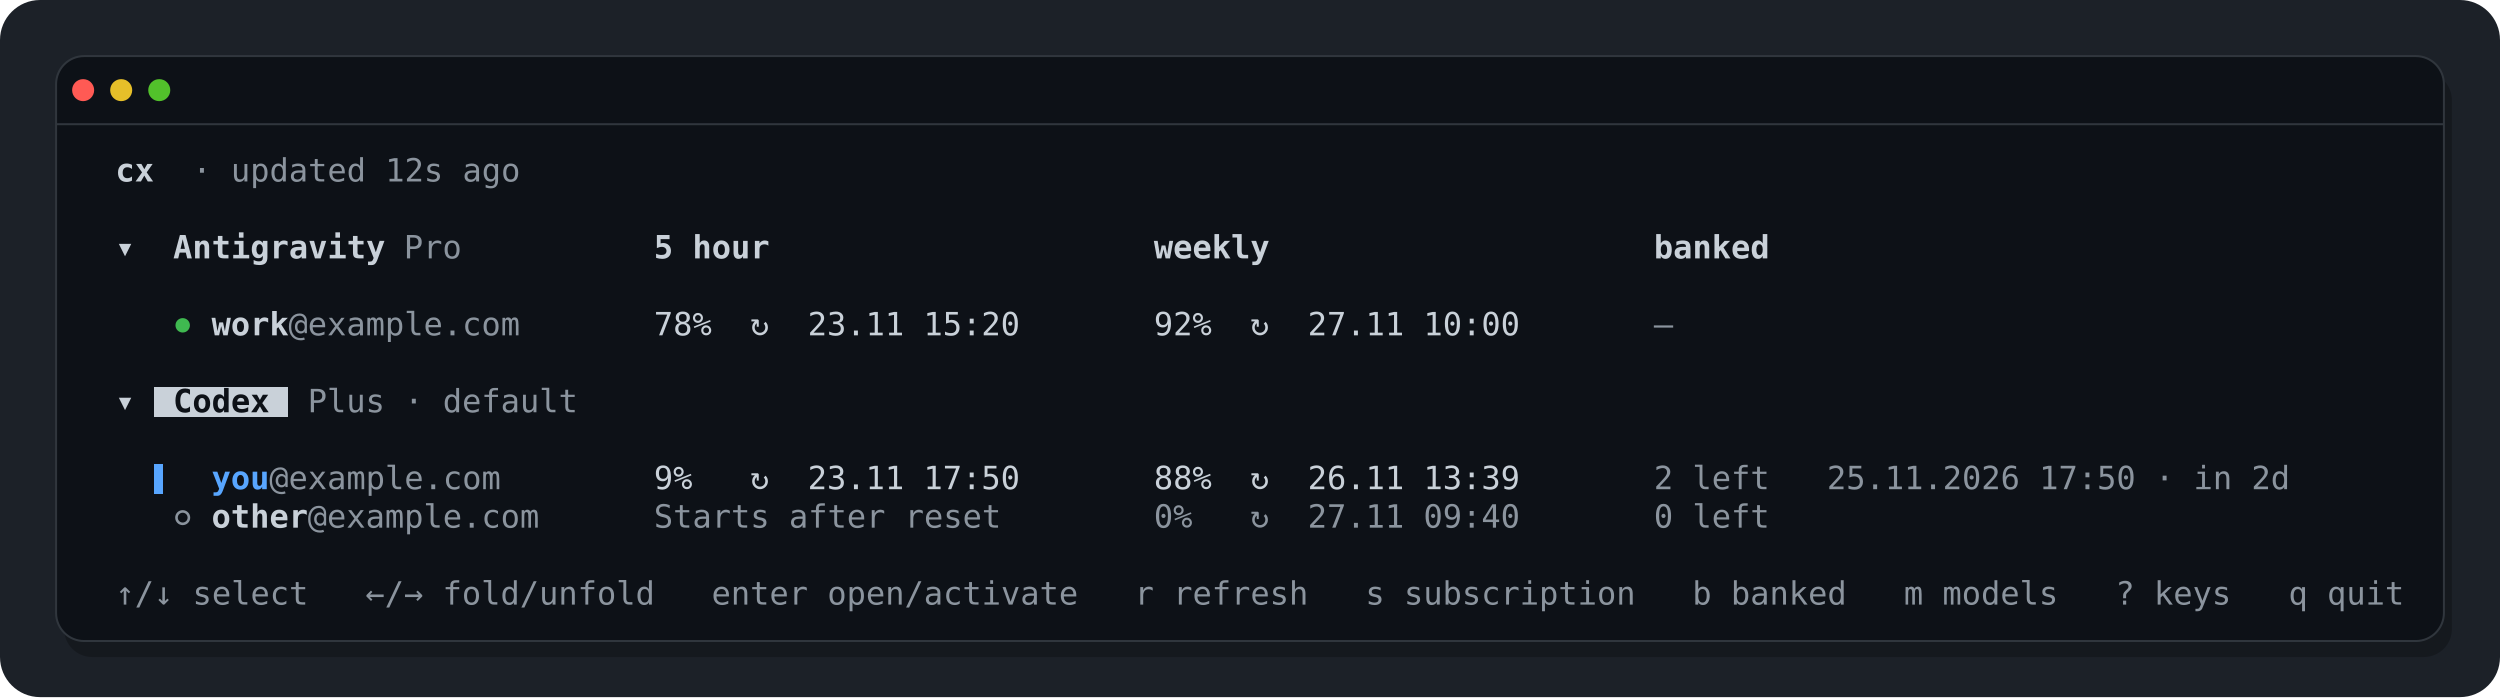
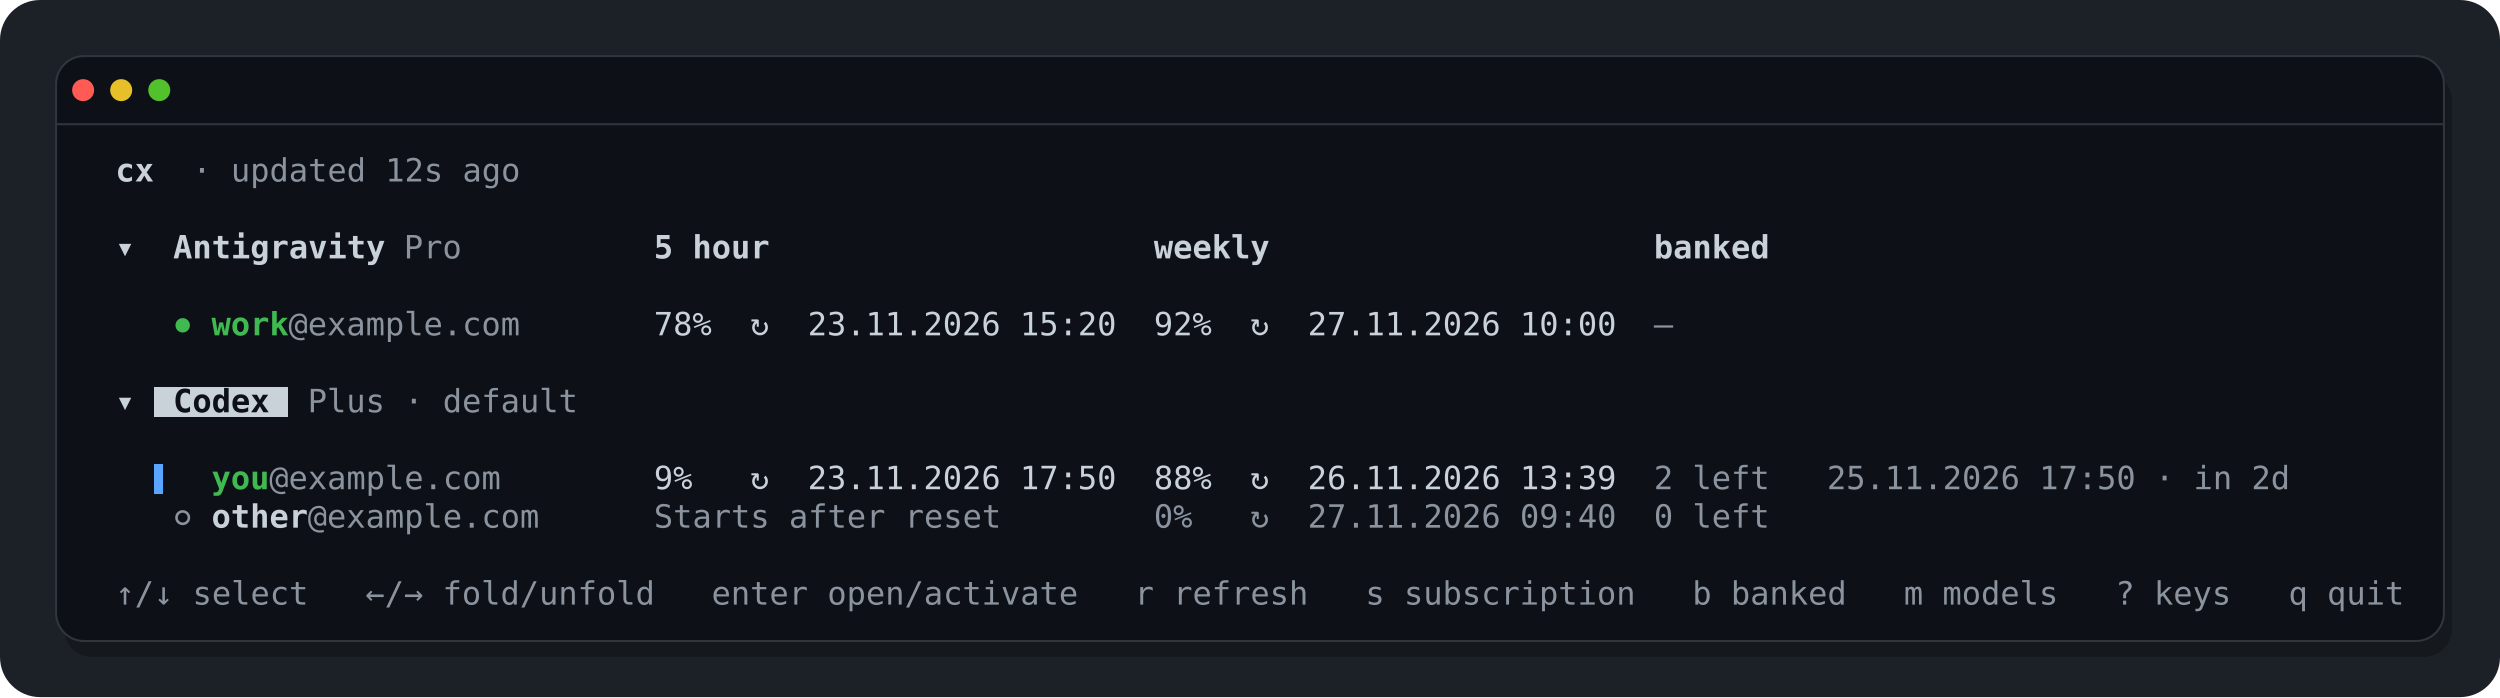
<svg xmlns="http://www.w3.org/2000/svg" width="1248" height="348" viewBox="0 0 1248 348" role="img" aria-label="cx dashboard with aligned quota columns for Antigravity and Codex" font-family="'JetBrains Mono','JetBrainsMono Nerd Font','SF Mono',SFMono-Regular,ui-monospace,Menlo,Consolas,'DejaVu Sans Mono','Liberation Mono',monospace" font-size="16px" fill="#c9d1d9" style="font-variant-ligatures:none">
  <defs>
    <clipPath id="card">
      <rect x="0" y="0" width="1192" height="292" rx="14" />
    </clipPath>
  </defs>
  <rect width="1248" height="348" rx="20" fill="#1c2128" />
  <rect x="32" y="36" width="1192" height="292" rx="14" fill="#000000" opacity="0.24" />
  <g transform="translate(28 28)">
    <rect x="0" y="0" width="1192" height="292" rx="14" fill="#0d1117" stroke="#30363d" stroke-width="1" />
    <g clip-path="url(#card)">
      <line x1="0" y1="34" x2="1192" y2="34" stroke="#30363d" stroke-width="1" />
      <circle cx="13.5" cy="17" r="5.5" fill="#ff5a54" />
      <circle cx="32.5" cy="17" r="5.5" fill="#e6bf29" />
      <circle cx="51.5" cy="17" r="5.5" fill="#52c12b" />
      <text x="29.6" y="62.6" textLength="19.2" font-weight="600">cx</text>
      <text x="68" y="62.6" textLength="163.2" fill="#8b949e">· updated 12s ago</text>
      <text x="29.6" y="101" textLength="9.6">▾</text>
      <text x="58.4" y="101" textLength="105.6" font-weight="600">Antigravity</text>
      <text x="173.6" y="101" textLength="28.8" fill="#8b949e">Pro</text>
      <text x="298.4" y="101" textLength="57.6" font-weight="600">5 hour</text>
      <text x="548" y="101" textLength="57.6" font-weight="600">weekly</text>
      <text x="797.6" y="101" textLength="57.6" font-weight="600">banked</text>
      <circle cx="63.2" cy="134.4" r="3.6" fill="#3fb950" />
-       <text x="77.6" y="139.4" textLength="38.4" font-weight="600">work</text>
+       <text x="77.6" y="139.4" textLength="38.4" fill="#3fb950" font-weight="600">work</text>
      <text x="116" y="139.4" textLength="115.2" fill="#8b949e">@example.com</text>
      <text x="298.4" y="139.4" textLength="28.8">78%</text>
      <text x="346.4" y="139.4" textLength="9.6">↻</text>
-       <text x="375.2" y="139.4" textLength="105.6">23.11 15:20</text>
+       <text x="375.2" y="139.4" textLength="153.6">23.11.2026 15:20</text>
      <text x="548" y="139.4" textLength="28.8">92%</text>
      <text x="596" y="139.4" textLength="9.6">↻</text>
-       <text x="624.8" y="139.4" textLength="105.6">27.11 10:00</text>
+       <text x="624.8" y="139.4" textLength="153.6">27.11.2026 10:00</text>
      <text x="797.6" y="139.4" textLength="9.6" fill="#8b949e">—</text>
      <text x="29.6" y="177.8" textLength="9.6">▾</text>
      <rect x="48.8" y="165.2" width="67.2" height="15.2" fill="#c9d1d9" shape-rendering="crispEdges" />
      <text x="58.4" y="177.8" textLength="48" fill="#0d1117" font-weight="600">Codex</text>
      <text x="125.6" y="177.8" textLength="134.4" fill="#8b949e">Plus · default</text>
      <rect x="48.8" y="203.6" width="4.8" height="15.2" fill="#58a6ff" shape-rendering="crispEdges" />
-       <text x="77.6" y="216.2" textLength="28.8" fill="#58a6ff" font-weight="600">you</text>
+       <text x="77.6" y="216.2" textLength="28.8" fill="#3fb950" font-weight="600">you</text>
      <text x="106.4" y="216.2" textLength="115.2" fill="#8b949e">@example.com</text>
      <text x="298.4" y="216.2" textLength="19.2">9%</text>
      <text x="346.4" y="216.2" textLength="9.6">↻</text>
-       <text x="375.2" y="216.2" textLength="105.6">23.11 17:50</text>
+       <text x="375.2" y="216.2" textLength="153.6">23.11.2026 17:50</text>
      <text x="548" y="216.2" textLength="28.8">88%</text>
      <text x="596" y="216.2" textLength="9.6">↻</text>
-       <text x="624.8" y="216.2" textLength="105.6">26.11 13:39</text>
+       <text x="624.8" y="216.2" textLength="153.6">26.11.2026 13:39</text>
      <text x="797.6" y="216.2" textLength="57.6" fill="#8b949e">2 left</text>
      <text x="884" y="216.2" textLength="230.4" fill="#8b949e">25.11.2026 17:50 · in 2d</text>
      <circle cx="63.2" cy="230.4" r="3.1" fill="none" stroke="#8b949e" stroke-width="1.3" />
      <text x="77.6" y="235.4" textLength="48" font-weight="600">other</text>
      <text x="125.6" y="235.4" textLength="115.2" fill="#8b949e">@example.com</text>
      <text x="298.4" y="235.4" textLength="172.8" fill="#8b949e">Starts after reset</text>
      <text x="548" y="235.4" textLength="19.2" fill="#8b949e">0%</text>
      <text x="596" y="235.4" textLength="9.6" fill="#8b949e">↻</text>
-       <text x="624.8" y="235.4" textLength="105.6" fill="#8b949e">27.11 09:40</text>
+       <text x="624.8" y="235.4" textLength="153.6" fill="#8b949e">27.11.2026 09:40</text>
      <text x="797.6" y="235.4" textLength="57.6" fill="#8b949e">0 left</text>
      <text x="29.6" y="273.8" textLength="96" fill="#8b949e">↑/↓ select</text>
      <text x="154.4" y="273.8" textLength="144" fill="#8b949e">←/→ fold/unfold</text>
      <text x="327.2" y="273.8" textLength="182.4" fill="#8b949e">enter open/activate</text>
      <text x="538.4" y="273.8" textLength="86.4" fill="#8b949e">r refresh</text>
      <text x="653.6" y="273.8" textLength="134.4" fill="#8b949e">s subscription</text>
      <text x="816.8" y="273.8" textLength="76.8" fill="#8b949e">b banked</text>
      <text x="922.4" y="273.8" textLength="76.8" fill="#8b949e">m models</text>
      <text x="1028" y="273.8" textLength="57.6" fill="#8b949e">? keys</text>
      <text x="1114.4" y="273.8" textLength="57.6" fill="#8b949e">q quit</text>
    </g>
  </g>
</svg>
